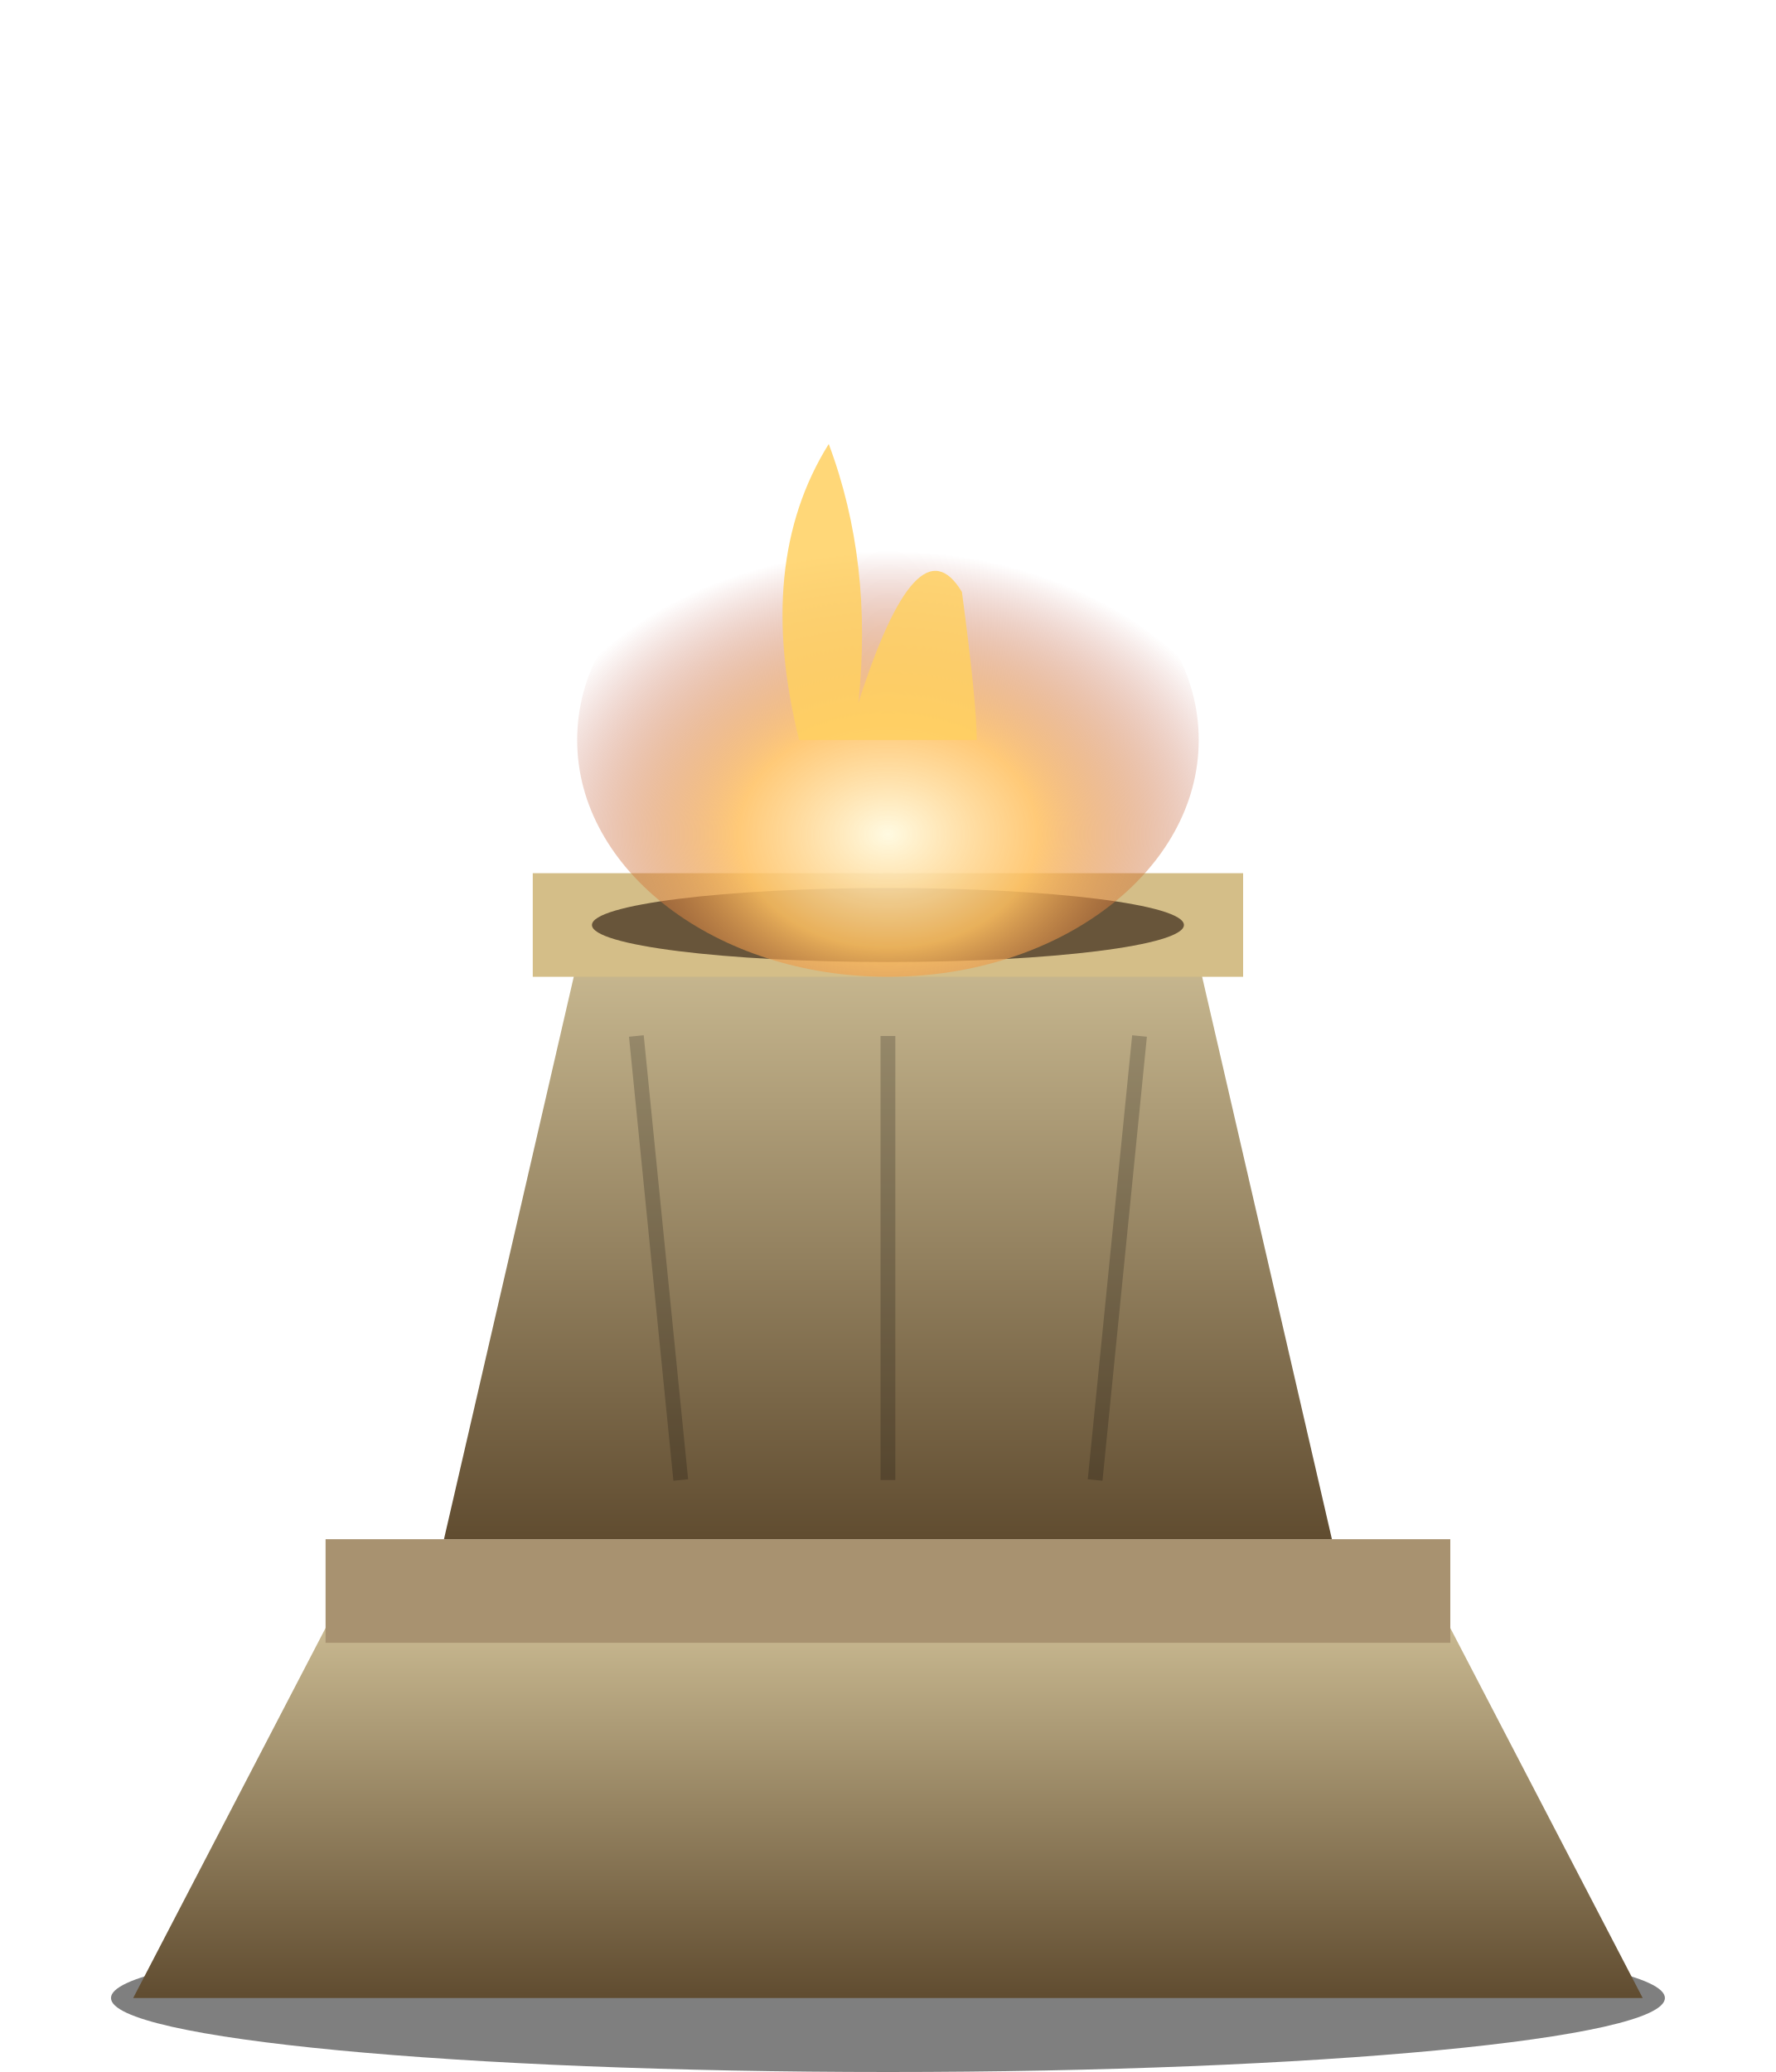
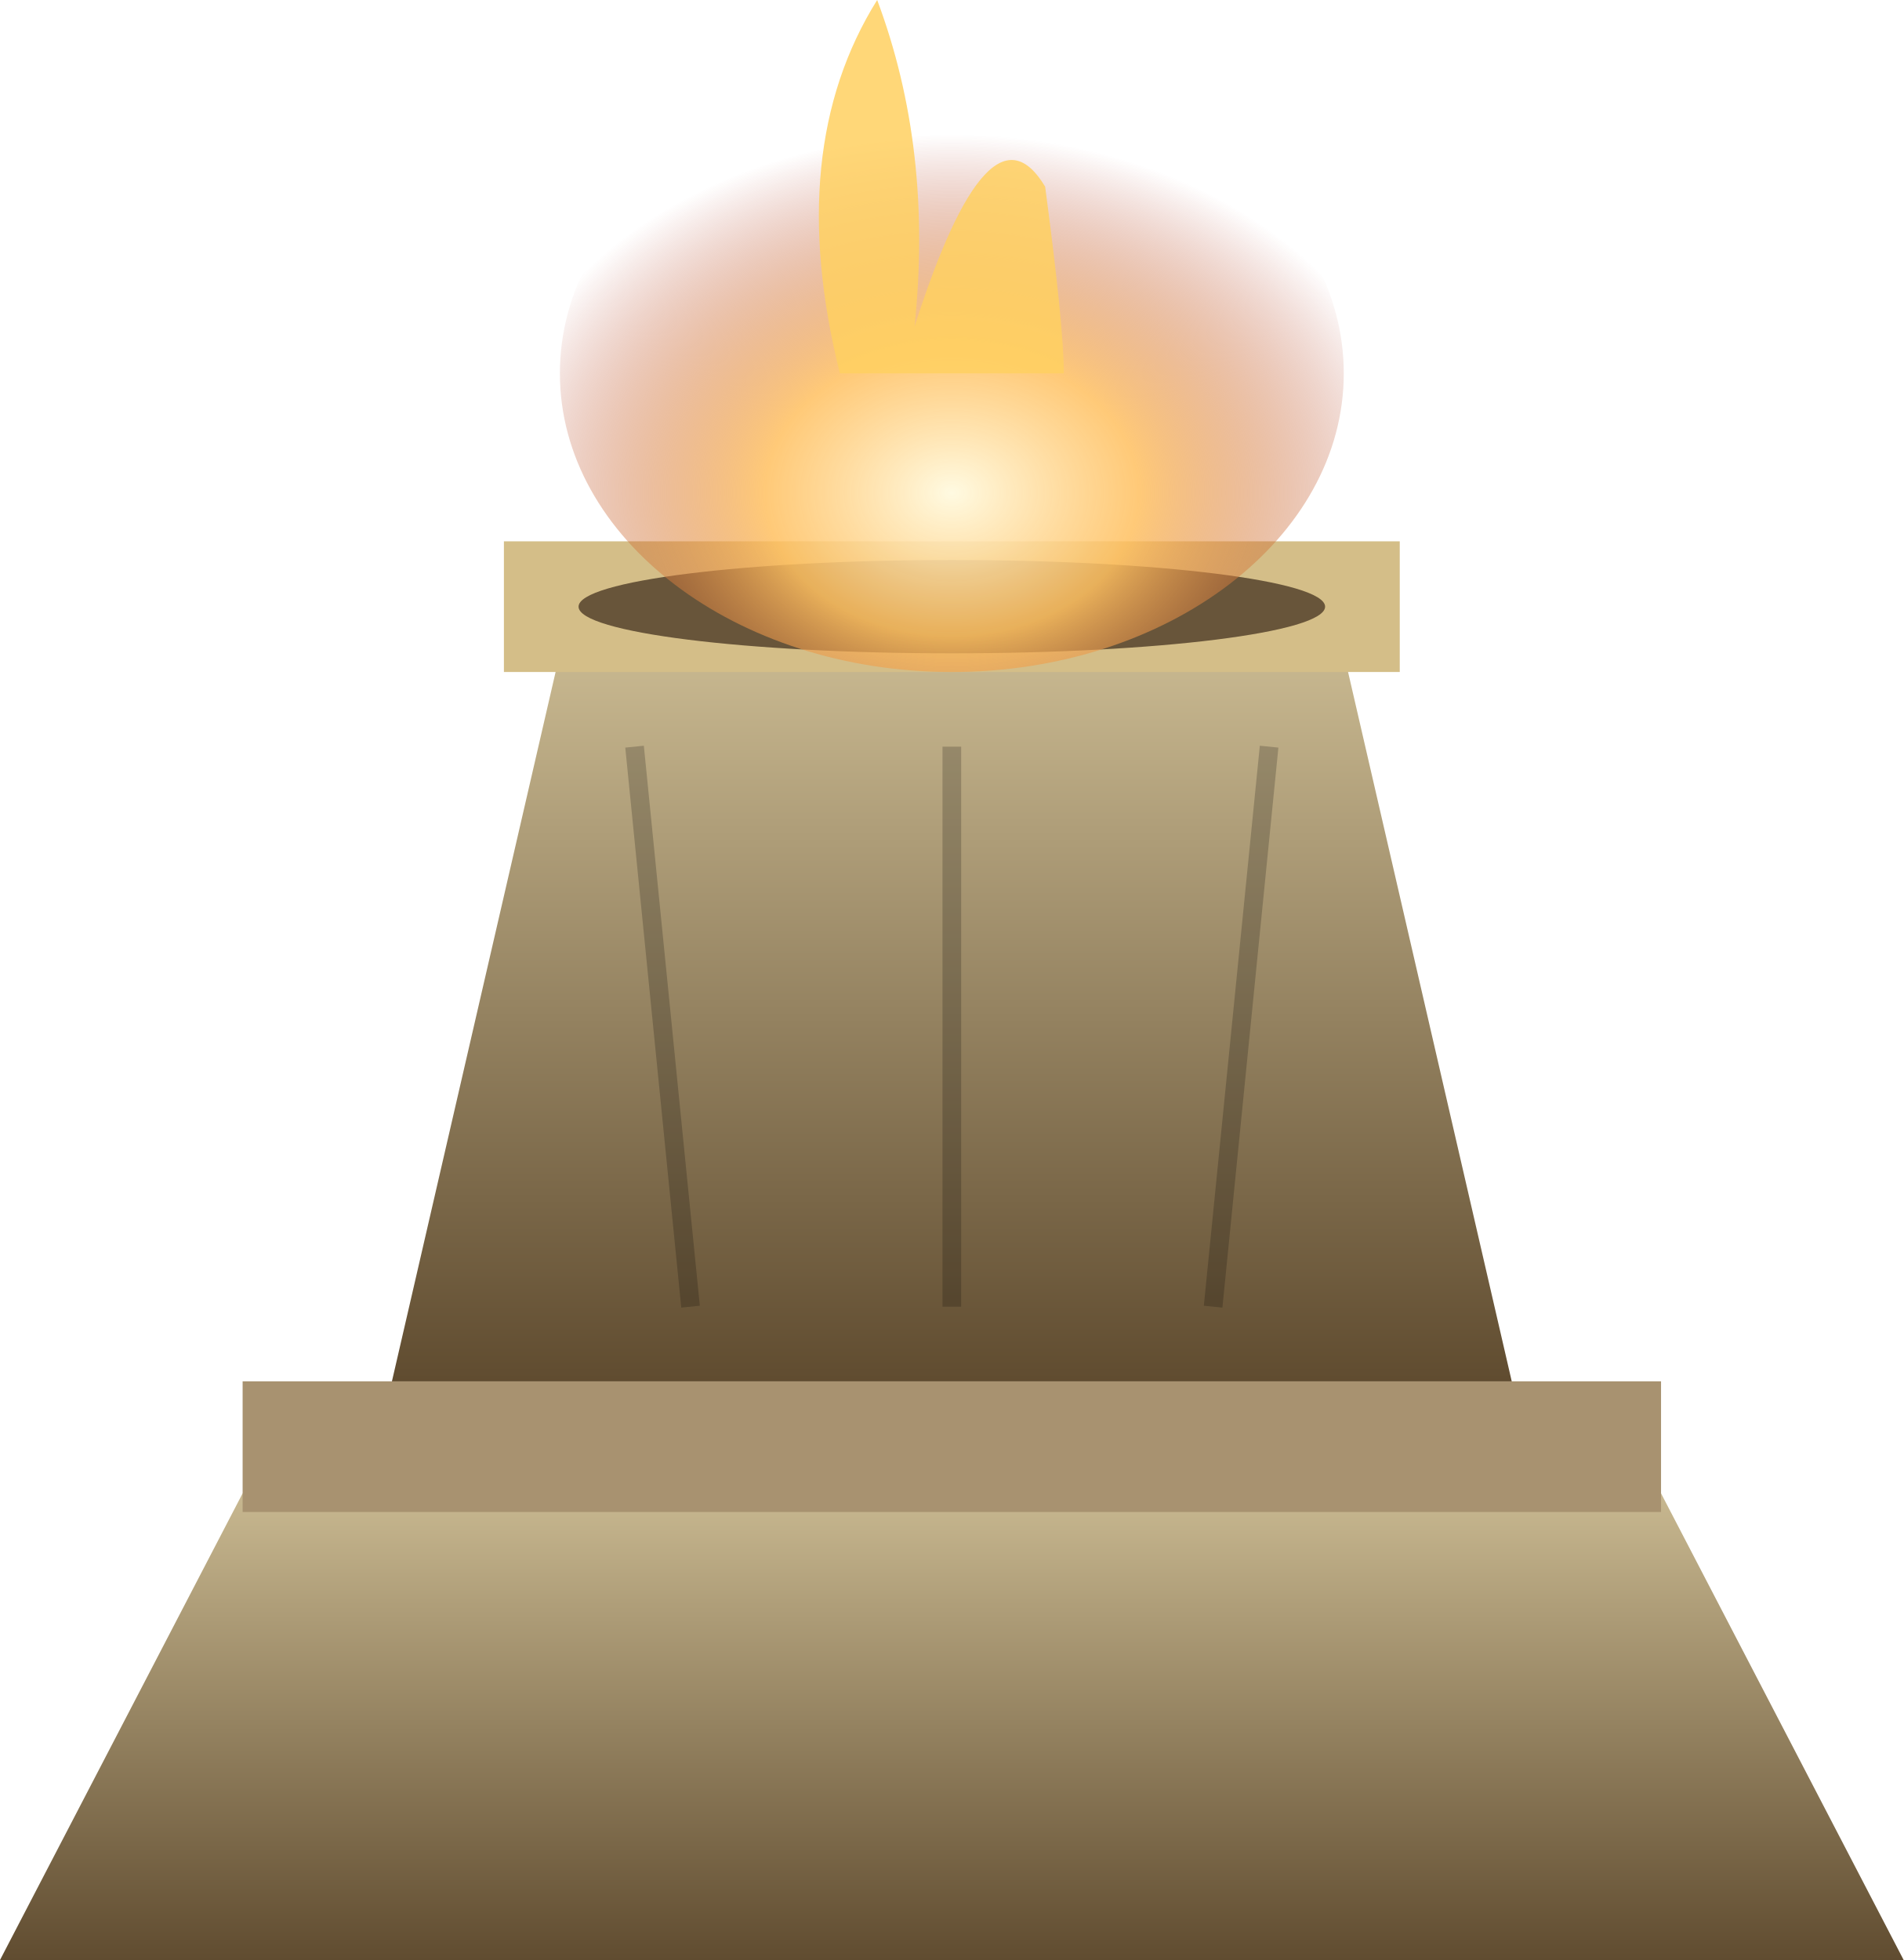
- <svg xmlns="http://www.w3.org/2000/svg" viewBox="0 0 240 280" width="240" height="280">
+ <svg xmlns="http://www.w3.org/2000/svg" viewBox="18 60 204 210" width="204" height="210">
  <defs>
    <linearGradient id="alc_stone" x1="0" y1="0" x2="0" y2="1">
      <stop offset="0" stop-color="#c8b890" />
      <stop offset="1" stop-color="#604c30" />
    </linearGradient>
    <radialGradient id="alc_fire" cx="0.5" cy="0.7" r="0.6">
      <stop offset="0" stop-color="#fffae0" stop-opacity="0.95" />
      <stop offset="0.4" stop-color="#ffc060" stop-opacity="0.85" />
      <stop offset="1" stop-color="#a02010" stop-opacity="0" />
    </radialGradient>
  </defs>
-   <ellipse cx="120" cy="270" rx="105" ry="10" fill="#000" opacity="0.5" />
  <path d="M 18 270 L 222 270 L 196 220 L 44 220 Z" fill="url(#alc_stone)" />
  <rect x="44" y="208" width="152" height="14" fill="#a89270" />
  <path d="M 60 208 L 180 208 L 162 130 L 78 130 Z" fill="url(#alc_stone)" />
  <line x1="86" y1="140" x2="92" y2="200" stroke="#000" opacity="0.2" stroke-width="2" />
  <line x1="120" y1="140" x2="120" y2="200" stroke="#000" opacity="0.2" stroke-width="2" />
  <line x1="154" y1="140" x2="148" y2="200" stroke="#000" opacity="0.2" stroke-width="2" />
  <rect x="72" y="118" width="96" height="14" fill="#d4be88" />
  <ellipse cx="120" cy="125" rx="40" ry="5" fill="#3a2818" opacity="0.7" />
  <ellipse cx="120" cy="100" rx="42" ry="32" fill="url(#alc_fire)" />
  <path d="M 108 100 Q 102 76 112 60 Q 118 76 116 95 Q 124 70 130 80 Q 132 95 132 100 Z" fill="#ffd060" opacity="0.85" />
</svg>
